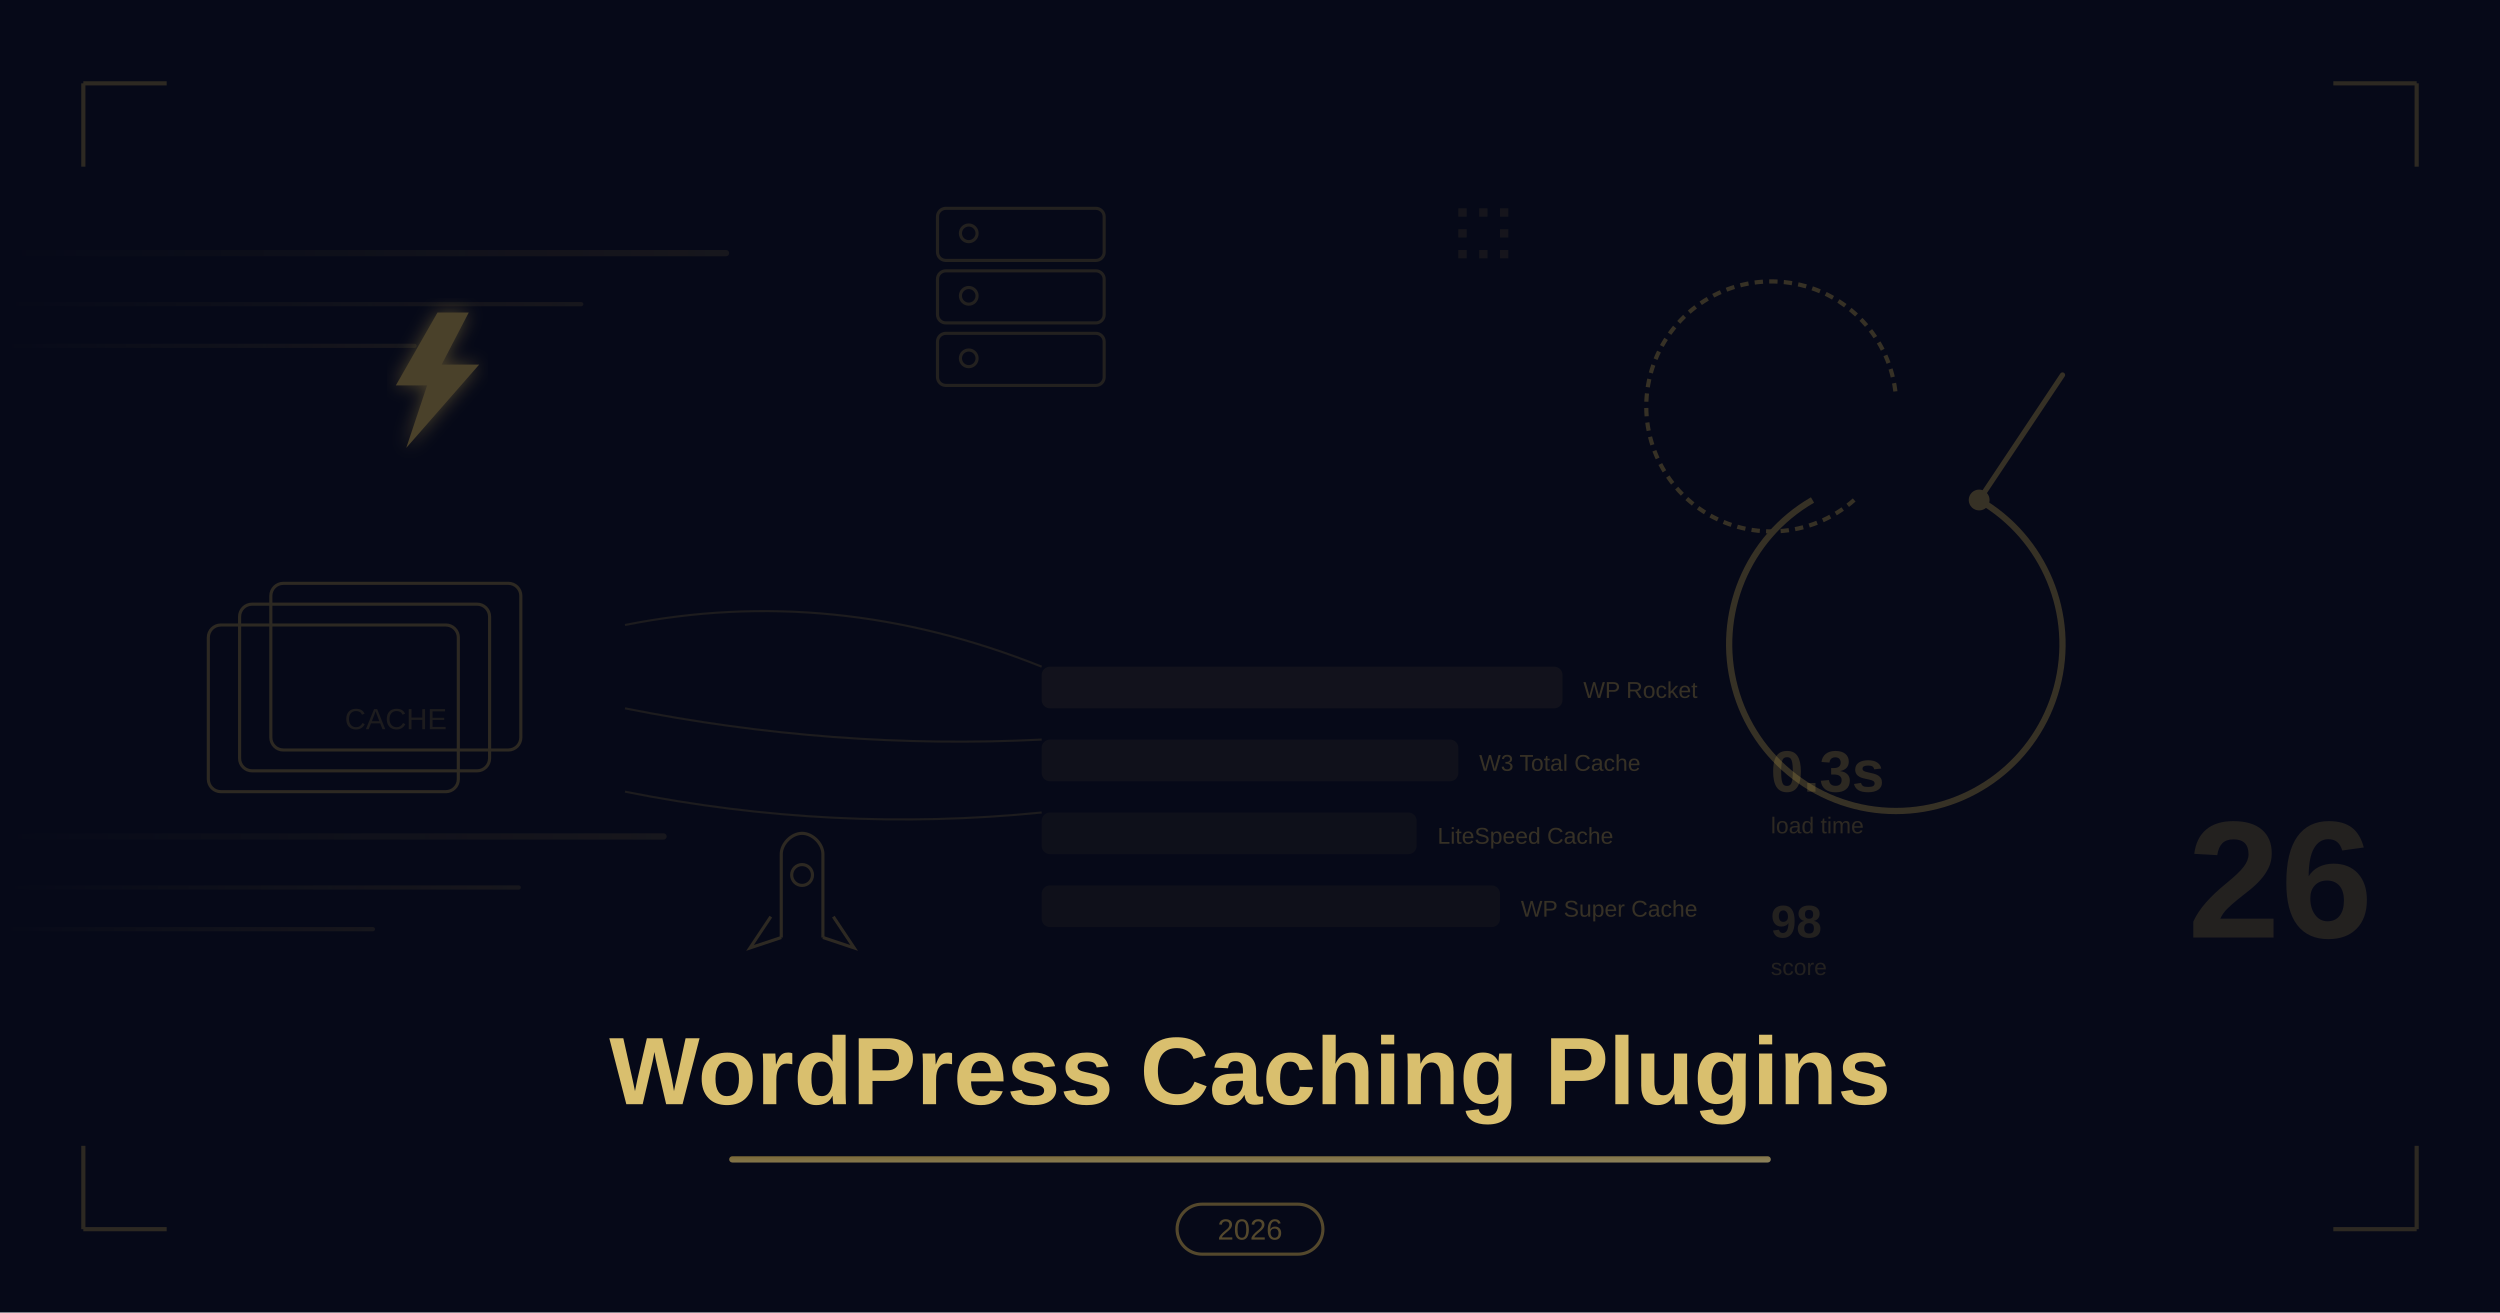
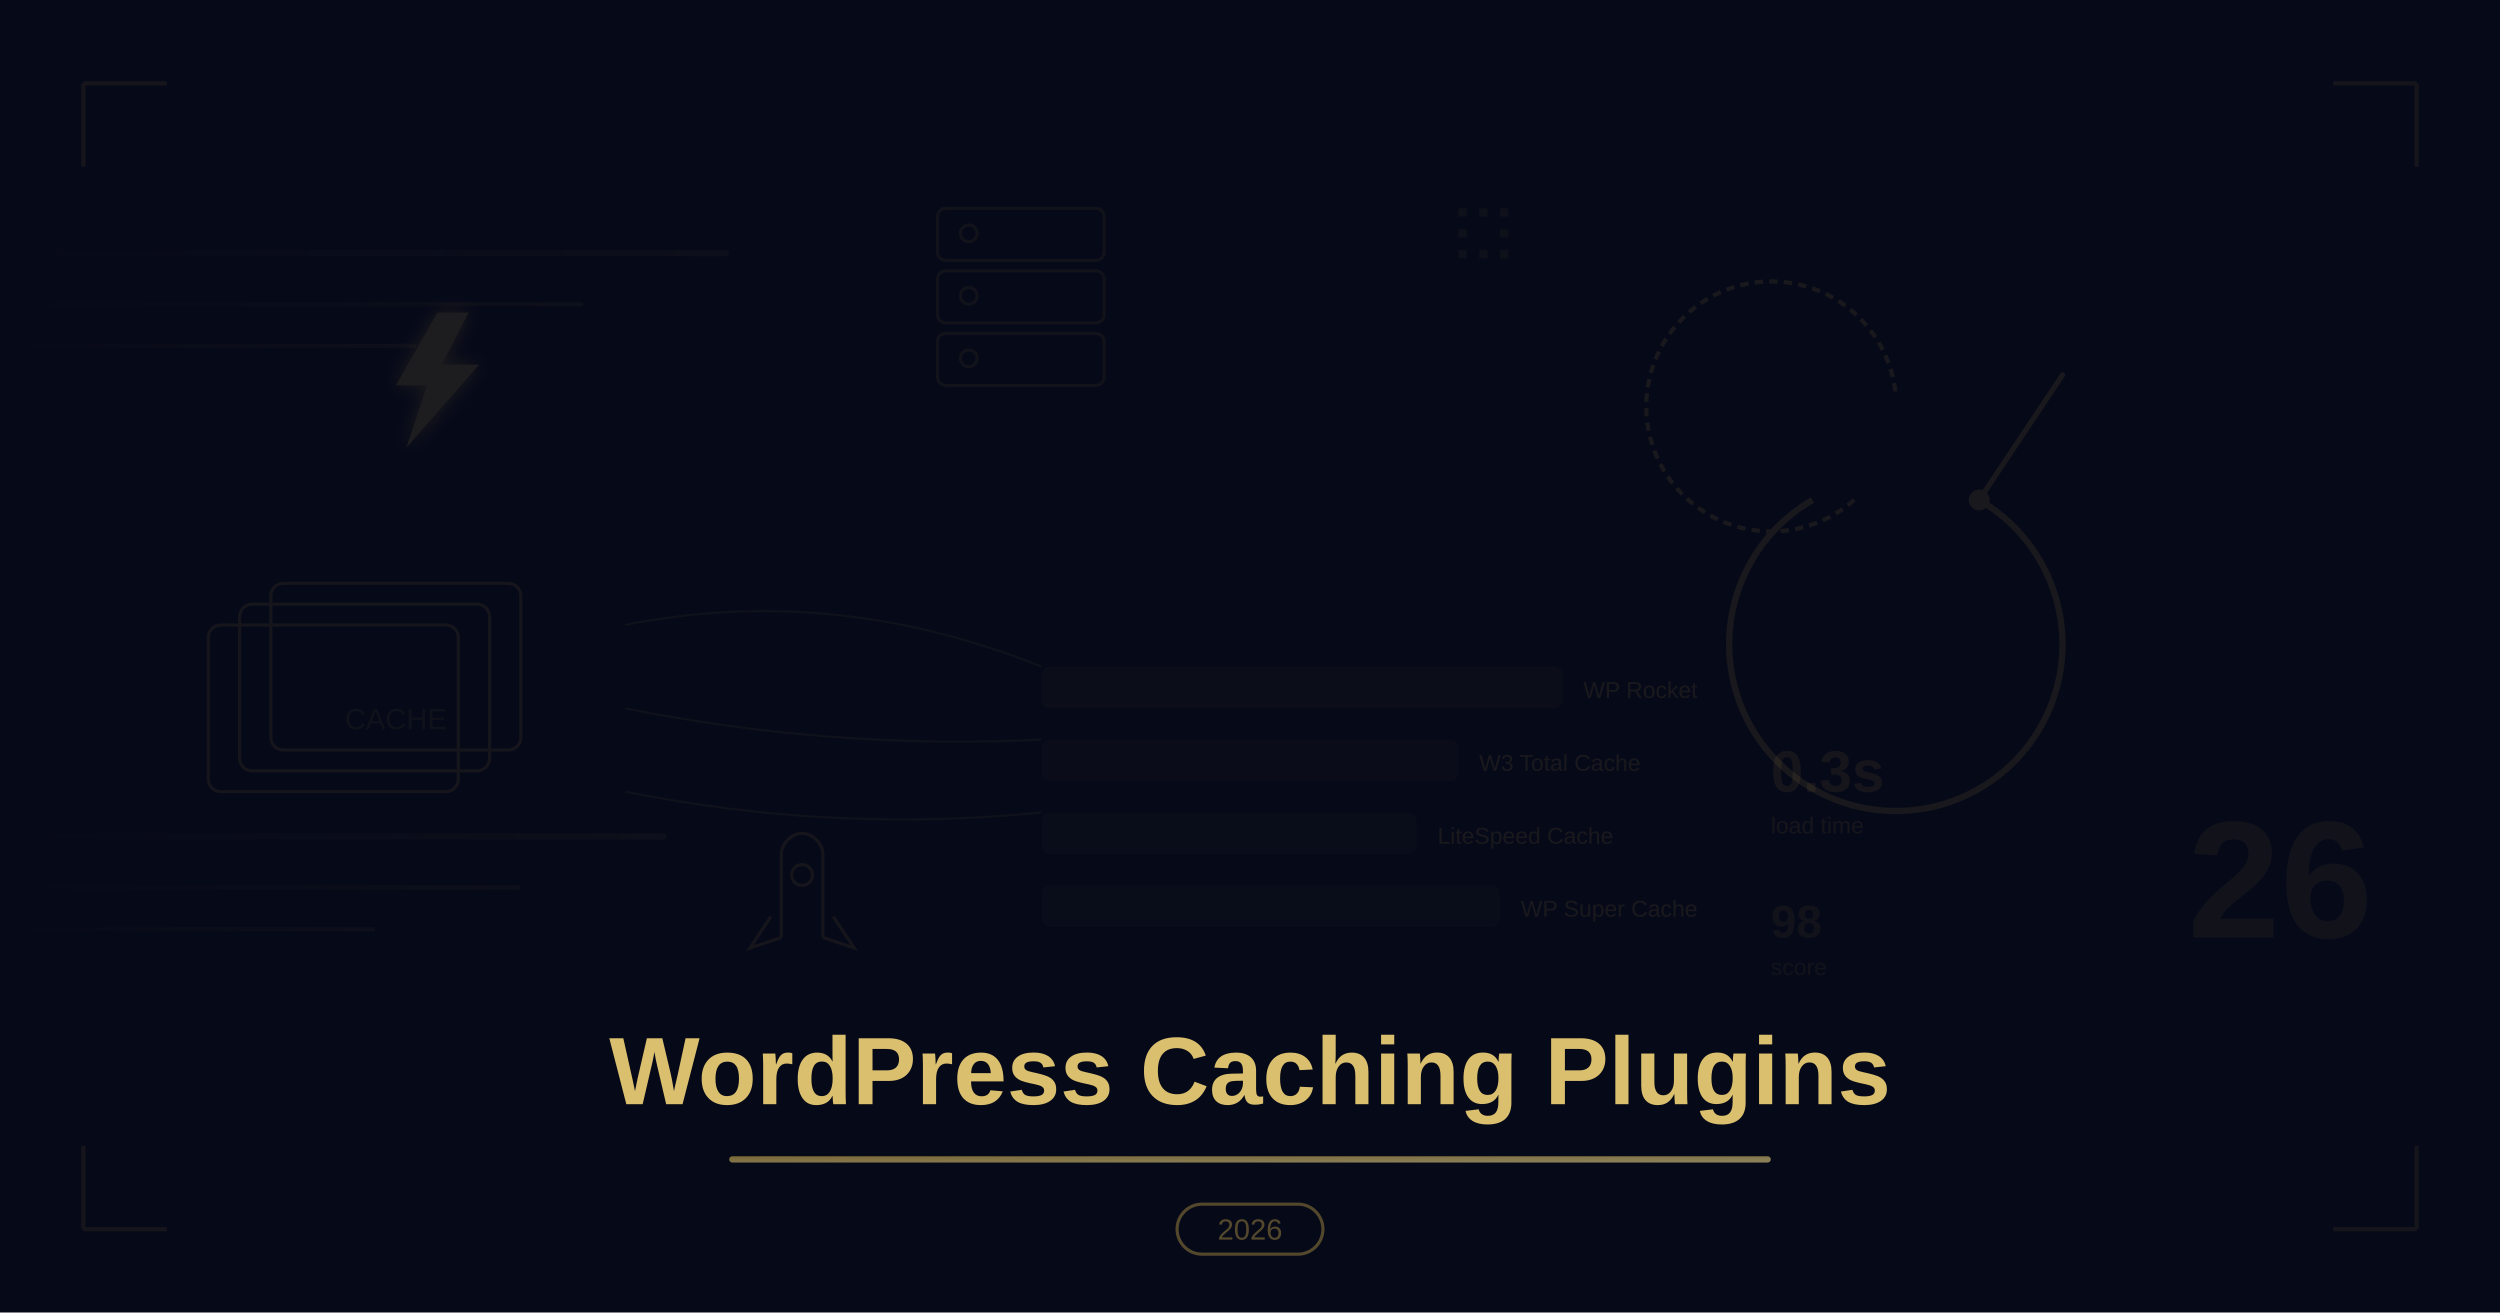
<svg xmlns="http://www.w3.org/2000/svg" viewBox="0 0 1200 630" width="1200" height="630">
  <defs>
    <linearGradient id="goldGrad" x1="0%" y1="0%" x2="100%" y2="100%">
      <stop offset="0%" stop-color="#c9a84c" />
      <stop offset="100%" stop-color="#e8d48b" />
    </linearGradient>
    <linearGradient id="speedGrad" x1="0%" y1="0%" x2="100%" y2="0%">
      <stop offset="0%" stop-color="#c9a84c" stop-opacity="0" />
      <stop offset="100%" stop-color="#c9a84c" stop-opacity="0.6" />
    </linearGradient>
    <filter id="glow">
      <feGaussianBlur stdDeviation="4" result="blur" />
      <feMerge>
        <feMergeNode in="blur" />
        <feMergeNode in="SourceGraphic" />
      </feMerge>
    </filter>
-     <filter id="softGlow">
-       <feGaussianBlur stdDeviation="8" result="blur" />
-       <feMerge>
-         <feMergeNode in="blur" />
-         <feMergeNode in="SourceGraphic" />
-       </feMerge>
-     </filter>
  </defs>
  <rect width="1200" height="630" fill="#060918" />
-   <g transform="translate(180, 150)" opacity="0.35" filter="url(#glow)">
+   <g transform="translate(180, 150)" opacity="0.12" filter="url(#glow)">
    <polygon points="30,0 10,35 25,35 15,65 50,25 32,25 45,0" fill="#c9a84c" />
  </g>
-   <g opacity="0.15">
+   <g opacity="0.06">
    <rect x="0" y="120" width="350" height="3" rx="1.5" fill="url(#speedGrad)" />
    <rect x="0" y="145" width="280" height="2" rx="1" fill="url(#speedGrad)" />
    <rect x="0" y="165" width="200" height="2" rx="1" fill="url(#speedGrad)" />
    <rect x="0" y="400" width="320" height="3" rx="1.5" fill="url(#speedGrad)" />
    <rect x="0" y="425" width="250" height="2" rx="1" fill="url(#speedGrad)" />
    <rect x="0" y="445" width="180" height="2" rx="1" fill="url(#speedGrad)" />
  </g>
-   <g transform="translate(950, 160)" opacity="0.25">
+   <g transform="translate(950, 160)" opacity="0.1">
    <path d="M0,80 A80,80 0 1,1 -80,80" fill="none" stroke="#c9a84c" stroke-width="3" />
    <path d="M-60,80 A60,60 0 1,1 -40,30" fill="none" stroke="#c9a84c" stroke-width="2" stroke-dasharray="4,3" />
    <line x1="0" y1="80" x2="40" y2="20" stroke="#c9a84c" stroke-width="2.5" stroke-linecap="round" />
    <circle cx="0" cy="80" r="5" fill="#c9a84c" />
  </g>
-   <g transform="translate(100, 300)" opacity="0.2">
+   <g transform="translate(100, 300)" opacity="0.08">
    <rect x="0" y="0" width="120" height="80" rx="6" fill="none" stroke="#c9a84c" stroke-width="1.5" />
    <rect x="15" y="-10" width="120" height="80" rx="6" fill="none" stroke="#c9a84c" stroke-width="1.5" />
    <rect x="30" y="-20" width="120" height="80" rx="6" fill="none" stroke="#c9a84c" stroke-width="1.5" />
    <text x="90" y="50" font-family="Arial, sans-serif" font-size="14" fill="#c9a84c" text-anchor="middle" opacity="0.6">CACHE</text>
  </g>
-   <g opacity="0.15" fill="none" stroke="#c9a84c" stroke-width="1.5">
+   <g opacity="0.06" fill="none" stroke="#c9a84c" stroke-width="1.5">
    <g transform="translate(450, 100)">
      <rect x="0" y="0" width="80" height="25" rx="4" />
      <rect x="0" y="30" width="80" height="25" rx="4" />
      <rect x="0" y="60" width="80" height="25" rx="4" />
      <circle cx="15" cy="12" r="4" />
      <circle cx="15" cy="42" r="4" />
      <circle cx="15" cy="72" r="4" />
    </g>
  </g>
-   <g opacity="0.2">
+   <g opacity="0.08">
    <rect x="500" y="320" width="250" height="20" rx="4" fill="#c9a84c" opacity="0.3" />
    <rect x="500" y="355" width="200" height="20" rx="4" fill="#c9a84c" opacity="0.25" />
    <rect x="500" y="390" width="180" height="20" rx="4" fill="#c9a84c" opacity="0.2" />
    <rect x="500" y="425" width="220" height="20" rx="4" fill="#c9a84c" opacity="0.22" />
  </g>
-   <g font-family="Arial, sans-serif" font-size="11" fill="#c9a84c" opacity="0.25">
+   <g font-family="Arial, sans-serif" font-size="11" fill="#c9a84c" opacity="0.1">
    <text x="760" y="335">WP Rocket</text>
    <text x="710" y="370">W3 Total Cache</text>
    <text x="690" y="405">LiteSpeed Cache</text>
    <text x="730" y="440">WP Super Cache</text>
  </g>
-   <g transform="translate(1050, 450)" opacity="0.15">
+   <g transform="translate(1050, 450)" opacity="0.06">
    <text x="0" y="0" font-family="Arial, sans-serif" font-size="80" fill="#c9a84c" font-weight="bold">26</text>
  </g>
-   <g transform="translate(350, 400)" opacity="0.2" fill="none" stroke="#c9a84c" stroke-width="1.5">
+   <g transform="translate(350, 400)" opacity="0.08" fill="none" stroke="#c9a84c" stroke-width="1.5">
    <path d="M25,50 L25,10 C25,5 30,0 35,0 C40,0 45,5 45,10 L45,50" />
    <path d="M20,40 L10,55 L25,50" />
    <path d="M50,40 L60,55 L45,50" />
    <circle cx="35" cy="20" r="5" />
  </g>
-   <g font-family="Arial, sans-serif" opacity="0.2">
+   <g font-family="Arial, sans-serif" opacity="0.08">
    <text x="850" y="380" font-size="28" fill="#c9a84c" font-weight="bold">0.3s</text>
    <text x="850" y="400" font-size="11" fill="#c9a84c">load time</text>
  </g>
-   <g font-family="Arial, sans-serif" opacity="0.15">
+   <g font-family="Arial, sans-serif" opacity="0.06">
    <text x="850" y="450" font-size="22" fill="#c9a84c" font-weight="bold">98</text>
    <text x="850" y="468" font-size="11" fill="#c9a84c">score</text>
  </g>
-   <g stroke="#c9a84c" stroke-width="1" opacity="0.12" fill="none">
-     <path d="M300,300 Q400,280 500,320" marker-end="url(#arrow)" />
+   <g stroke="#c9a84c" stroke-width="1" opacity="0.05" fill="none">
+     <path d="M300,300 Q400,280 500,320" />
    <path d="M300,340 Q400,360 500,355" />
    <path d="M300,380 Q400,400 500,390" />
  </g>
-   <g fill="#c9a84c" opacity="0.08">
+   <g fill="#c9a84c" opacity="0.04">
    <rect x="700" y="100" width="4" height="4" />
    <rect x="710" y="100" width="4" height="4" />
    <rect x="720" y="100" width="4" height="4" />
    <rect x="700" y="110" width="4" height="4" />
    <rect x="720" y="110" width="4" height="4" />
    <rect x="700" y="120" width="4" height="4" />
    <rect x="710" y="120" width="4" height="4" />
    <rect x="720" y="120" width="4" height="4" />
  </g>
-   <g opacity="0.2" fill="none" stroke="#c9a84c" stroke-width="2">
+   <g opacity="0.08" fill="none" stroke="#c9a84c" stroke-width="2">
    <path d="M40,40 L40,80 M40,40 L80,40" />
    <path d="M1160,40 L1160,80 M1160,40 L1120,40" />
    <path d="M40,590 L40,550 M40,590 L80,590" />
    <path d="M1160,590 L1160,550 M1160,590 L1120,590" />
  </g>
  <text x="600" y="530" font-family="Arial, Helvetica, sans-serif" font-size="46" fill="#D9BF6E" text-anchor="middle" font-weight="bold">WordPress Caching Plugins</text>
  <rect x="350" y="555" width="500" height="3" rx="1.5" fill="url(#goldGrad)" opacity="0.6" />
  <g transform="translate(600, 590)" opacity="0.4">
    <rect x="-35" y="-12" width="70" height="24" rx="12" fill="none" stroke="#c9a84c" stroke-width="1.5" />
    <text x="0" y="5" font-family="Arial, sans-serif" font-size="14" fill="#c9a84c" text-anchor="middle">2026</text>
  </g>
</svg>
